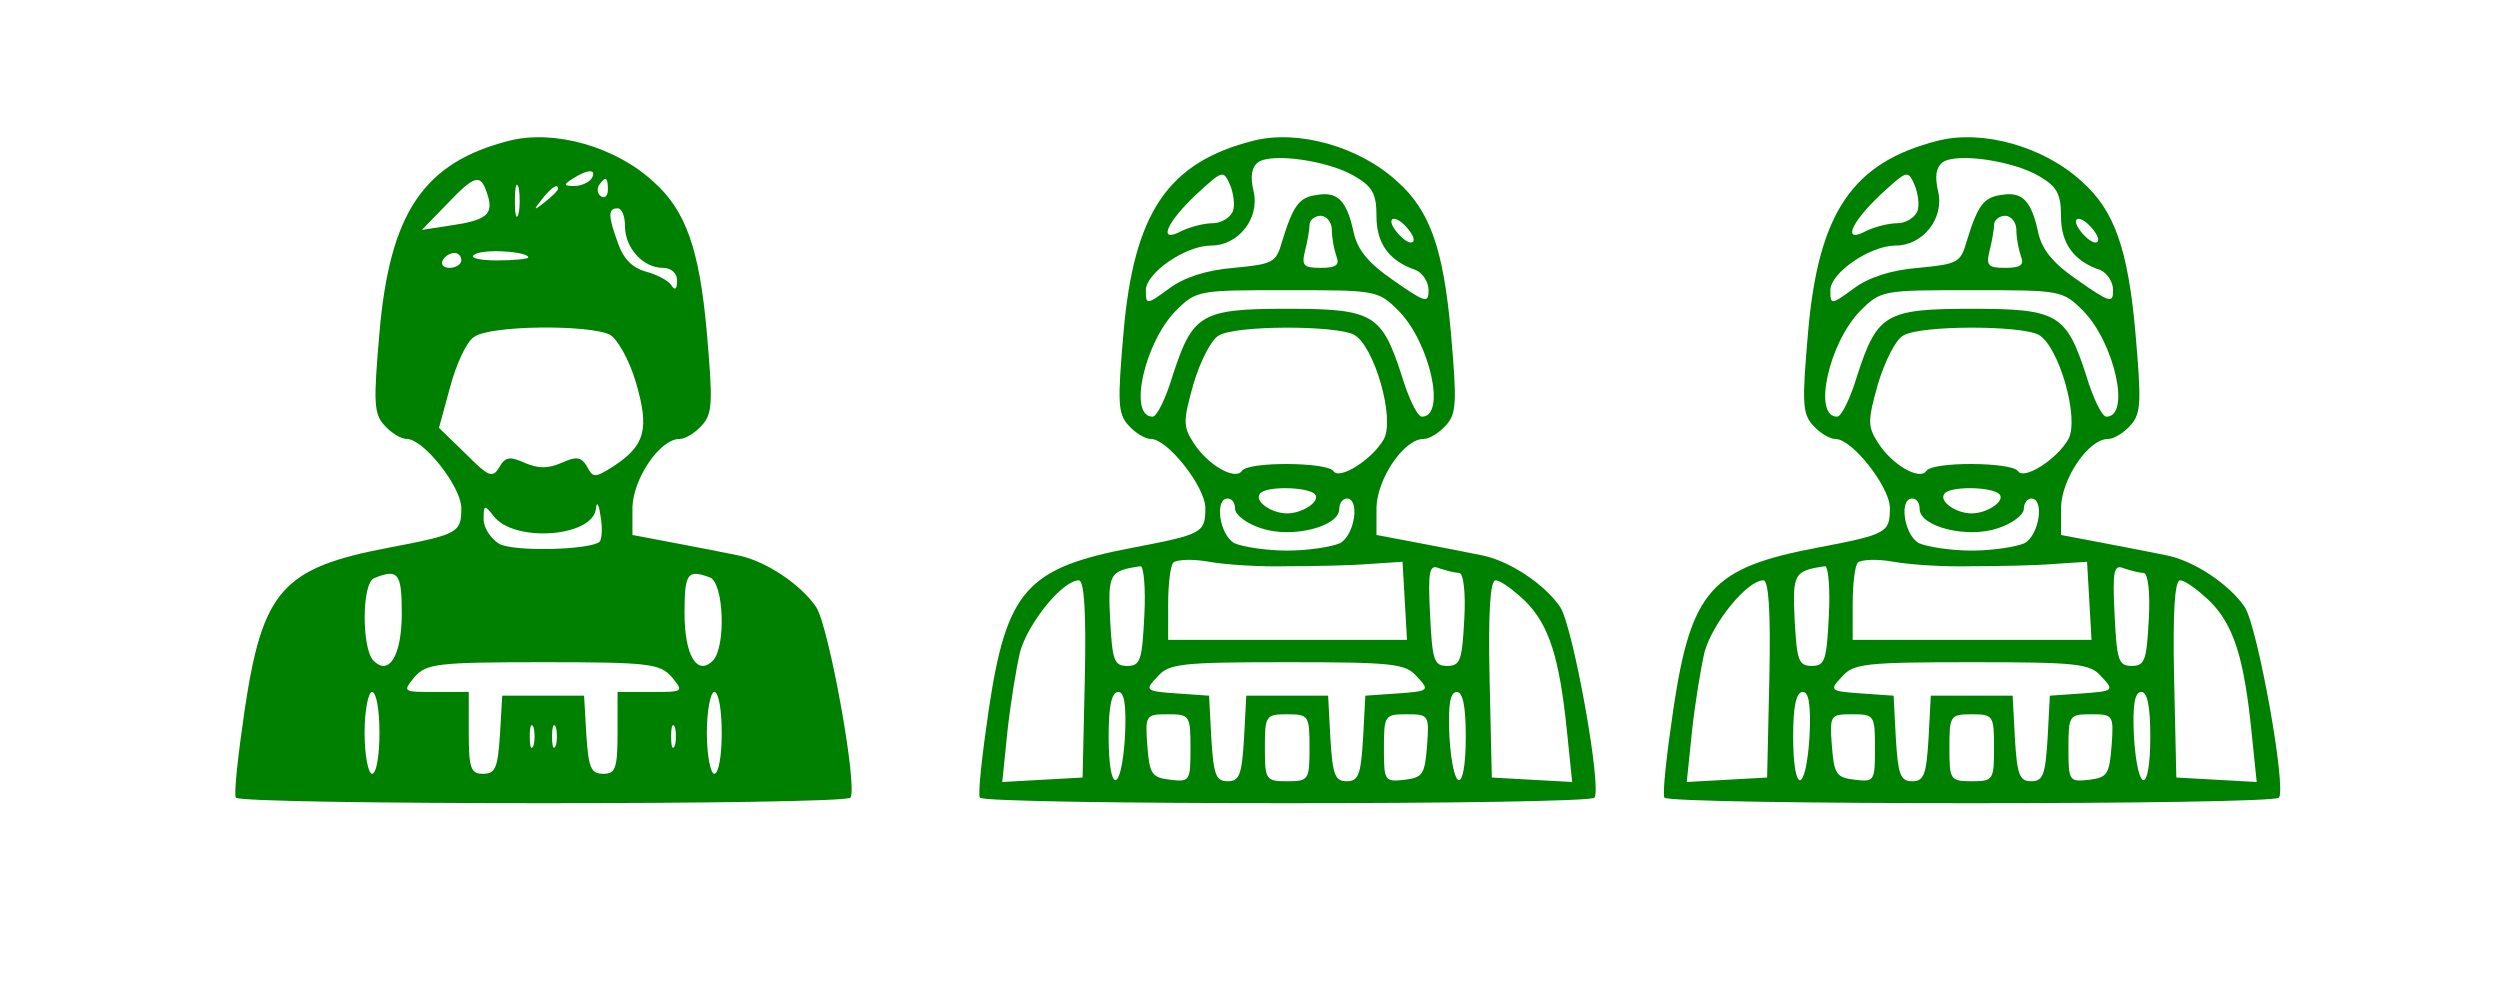
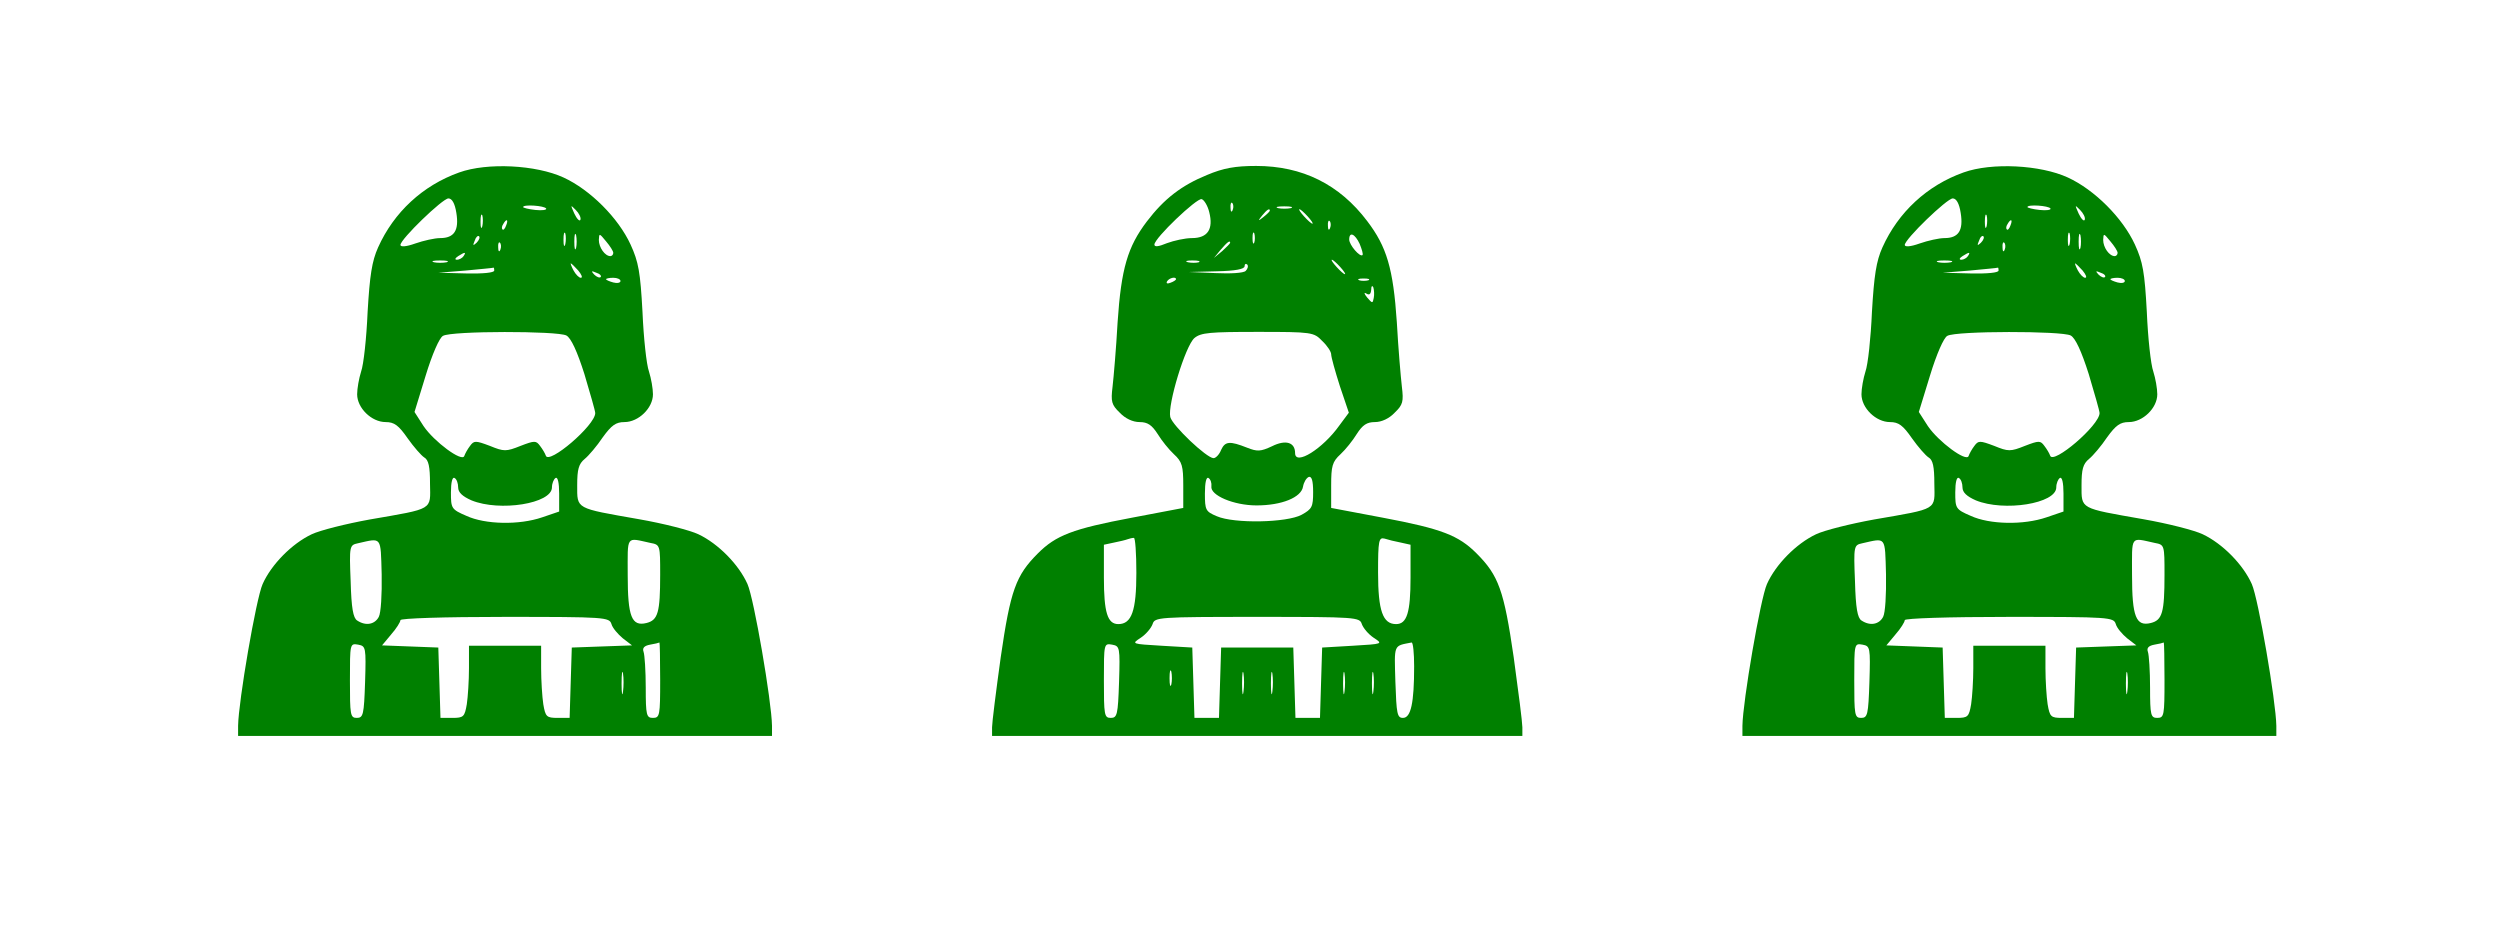
- <svg xmlns="http://www.w3.org/2000/svg" version="1.0" width="336pt" height="132pt" viewBox="0 0 336 132" preserveAspectRatio="xMidYMid meet">
-   <g transform="translate(0,132) scale(0.1,-0.1)" fill="green" stroke="none">
-     <path d="M685 1131 c-115 -29 -161 -96 -175 -258 -8 -93 -8 -109 7 -125 9 -10 22 -18 30 -18 22 0 72 -63 73 -92 0 -34 -3 -36 -97 -54 -143 -27 -170 -57 -194 -217 -9 -61 -15 -115 -12 -119 6 -10 820 -10 826 0 10 15 -29 230 -46 256 -21 31 -69 63 -107 70 -14 3 -51 10 -82 16 l-58 11 0 37 c1 39 37 92 63 92 8 0 21 8 30 18 15 16 15 32 7 125 -10 112 -28 164 -72 203 -51 47 -133 70 -193 55z m110 -51 c-3 -5 -14 -10 -23 -10 -15 0 -15 2 -2 10 20 13 33 13 25 0z m-140 -21 c9 -27 -1 -35 -49 -42 l-39 -6 33 34 c39 41 46 42 55 14z m42 -26 c-3 -10 -5 -2 -5 17 0 19 2 27 5 18 2 -10 2 -26 0 -35z m120 32 c0 -8 -4 -12 -9 -9 -5 3 -6 10 -3 15 9 13 12 11 12 -6z m-67 1 c0 -2 -8 -10 -17 -17 -16 -13 -17 -12 -4 4 13 16 21 21 21 13z m90 -50 c0 -29 24 -56 51 -56 11 0 19 -7 19 -17 0 -12 -3 -14 -8 -6 -4 6 -19 14 -34 18 -18 5 -30 17 -37 37 -14 38 -14 48 -1 48 6 0 10 -11 10 -24z m-130 -42 c0 -2 -19 -4 -42 -4 -26 0 -38 4 -30 8 12 8 72 4 72 -4z m-90 -4 c0 -5 -7 -10 -16 -10 -8 0 -12 5 -9 10 3 6 10 10 16 10 5 0 9 -4 9 -10z m200 -100 c10 -6 26 -34 35 -65 18 -62 12 -84 -31 -112 -24 -15 -27 -16 -35 0 -8 13 -14 14 -34 5 -19 -8 -31 -8 -50 0 -20 9 -26 8 -34 -6 -9 -15 -14 -13 -45 18 l-36 35 15 55 c8 30 22 61 32 67 20 16 156 17 183 3z m-14 -278 c-12 -11 -114 -14 -135 -3 -11 7 -21 21 -21 33 0 20 1 20 13 5 27 -37 135 -29 138 10 1 10 4 5 6 -10 3 -16 2 -31 -1 -35z m-266 -96 c0 -57 -17 -85 -38 -64 -16 16 -16 105 1 111 32 13 37 7 37 -47z m414 48 c19 -7 22 -94 4 -112 -21 -21 -38 7 -38 64 0 54 4 59 34 48z m-51 -134 c16 -20 16 -20 -28 -20 l-45 0 0 -55 c0 -48 -3 -55 -19 -55 -17 0 -20 8 -23 53 l-3 52 -55 0 -55 0 -3 -52 c-3 -45 -6 -53 -23 -53 -16 0 -19 7 -19 55 l0 55 -45 0 c-44 0 -44 0 -28 20 16 18 30 20 173 20 143 0 157 -2 173 -20z m-393 -75 c0 -30 -4 -55 -10 -55 -5 0 -10 25 -10 55 0 30 5 55 10 55 6 0 10 -25 10 -55z m460 0 c0 -30 -4 -55 -10 -55 -5 0 -10 25 -10 55 0 30 5 55 10 55 6 0 10 -25 10 -55z m-253 -17 c-3 -7 -5 -2 -5 12 0 14 2 19 5 13 2 -7 2 -19 0 -25z m30 0 c-3 -7 -5 -2 -5 12 0 14 2 19 5 13 2 -7 2 -19 0 -25z m160 0 c-3 -7 -5 -2 -5 12 0 14 2 19 5 13 2 -7 2 -19 0 -25z" />
-     <path d="M1685 1131 c-115 -29 -161 -96 -175 -258 -8 -93 -8 -109 7 -125 9 -10 22 -18 30 -18 22 0 72 -63 73 -92 0 -34 -3 -36 -97 -54 -143 -27 -170 -57 -194 -217 -9 -61 -15 -115 -12 -119 6 -10 820 -10 826 0 10 15 -29 230 -46 256 -21 31 -69 63 -107 70 -14 3 -51 10 -82 16 l-58 11 0 37 c1 39 37 92 63 92 8 0 21 8 30 18 15 16 15 32 7 125 -10 112 -28 164 -72 203 -51 47 -133 70 -193 55z m136 -48 c24 -14 29 -24 29 -54 0 -36 17 -60 53 -72 9 -4 17 -16 17 -27 0 -18 -4 -17 -47 13 -35 24 -49 42 -54 66 -9 41 -21 54 -49 49 -24 -3 -32 -14 -47 -63 -8 -28 -12 -30 -65 -35 -37 -3 -67 -13 -87 -28 -30 -22 -31 -22 -31 -2 0 23 53 60 88 60 36 0 65 36 57 72 -5 21 -3 33 6 40 19 13 95 2 130 -19z m-164 -47 c-4 -9 -16 -16 -27 -16 -12 0 -30 -5 -41 -10 -33 -18 -23 9 18 48 36 33 37 34 46 14 5 -12 7 -28 4 -36z m133 -25 c0 -11 3 -26 6 -35 5 -12 0 -16 -21 -16 -23 0 -26 3 -21 23 3 12 6 28 6 35 0 6 7 12 15 12 8 0 15 -9 15 -19z m110 -13 c0 -6 -7 -5 -15 2 -8 7 -15 17 -15 22 0 6 7 5 15 -2 8 -7 15 -17 15 -22z m-20 -96 c42 -43 64 -142 31 -142 -6 0 -18 25 -27 55 -27 83 -38 90 -154 90 -116 0 -127 -7 -154 -90 -9 -30 -21 -55 -27 -55 -33 0 -11 99 31 142 28 28 30 28 150 28 120 0 122 0 150 -28z m-60 -32 c27 -15 55 -112 40 -140 -15 -27 -60 -56 -68 -43 -9 12 -115 13 -123 0 -9 -13 -46 8 -65 38 -14 22 -14 29 0 79 9 30 24 60 34 65 22 14 158 14 182 1z m-53 -214 c9 -9 -16 -26 -37 -26 -21 0 -44 16 -37 26 6 11 64 10 74 0z m-107 -20 c0 -8 16 -20 35 -26 41 -14 105 2 105 26 0 8 5 14 10 14 18 0 11 -49 -9 -60 -11 -5 -43 -10 -71 -10 -28 0 -60 5 -71 10 -20 11 -27 60 -9 60 6 0 10 -6 10 -14z m70 -77 c36 0 85 1 110 3 l45 3 3 -52 3 -53 -160 0 -161 0 0 48 c0 27 3 52 7 56 5 4 26 5 48 1 22 -4 69 -7 105 -6z m-192 -66 c-3 -60 -5 -68 -23 -68 -18 0 -20 8 -23 62 -3 62 -1 66 41 72 4 0 7 -29 5 -66z m423 57 c6 0 9 -27 7 -62 -3 -55 -5 -63 -23 -63 -18 0 -20 8 -23 69 -3 60 -1 68 13 62 9 -3 21 -6 26 -6z m-503 -142 l-3 -133 -54 -3 -54 -3 7 68 c4 37 12 86 17 107 11 39 57 96 79 96 7 0 10 -41 8 -132z m592 104 c32 -32 46 -76 56 -175 l7 -68 -54 3 -54 3 -3 133 c-2 91 1 132 8 132 7 0 24 -13 40 -28z m-146 -101 c18 -19 17 -20 -26 -23 l-43 -3 -3 -57 c-3 -49 -6 -58 -22 -58 -16 0 -19 9 -22 58 l-3 57 -55 0 -55 0 -3 -57 c-3 -49 -6 -58 -22 -58 -16 0 -19 9 -22 58 l-3 57 -43 3 c-43 3 -44 4 -26 23 15 17 31 19 174 19 143 0 159 -2 174 -19z m-392 -81 c-5 -78 -22 -78 -22 0 0 41 4 60 13 60 8 0 11 -17 9 -60z m458 0 c0 -78 -17 -78 -22 0 -2 43 1 60 10 60 8 0 12 -19 12 -60z m-370 -16 c0 -44 -1 -45 -27 -42 -25 3 -28 7 -31 46 -3 41 -2 42 27 42 30 0 31 -1 31 -46z m160 1 c0 -43 -1 -45 -30 -45 -29 0 -30 2 -30 45 0 43 1 45 30 45 29 0 30 -2 30 -45z m158 3 c-3 -39 -6 -43 -30 -46 -27 -3 -28 -2 -28 42 0 45 1 46 31 46 29 0 30 -1 27 -42z" />
-     <path d="M2605 1131 c-115 -29 -161 -96 -175 -258 -8 -93 -8 -109 7 -125 9 -10 22 -18 30 -18 22 0 72 -63 73 -92 0 -34 -3 -36 -97 -54 -143 -27 -170 -57 -194 -217 -9 -61 -15 -115 -12 -119 6 -10 820 -10 826 0 10 15 -29 230 -46 256 -21 31 -69 63 -107 70 -14 3 -51 10 -82 16 l-58 11 0 37 c1 39 37 92 63 92 8 0 21 8 30 18 15 16 15 32 7 125 -10 112 -28 164 -72 203 -51 47 -133 70 -193 55z m136 -48 c24 -14 29 -24 29 -54 0 -36 17 -60 53 -72 9 -4 17 -16 17 -27 0 -18 -4 -17 -47 13 -35 24 -49 42 -54 66 -9 41 -21 54 -49 49 -24 -3 -32 -14 -47 -63 -8 -28 -12 -30 -65 -35 -37 -3 -67 -13 -87 -28 -30 -22 -31 -22 -31 -2 0 23 53 60 88 60 36 0 65 36 57 72 -5 21 -3 33 6 40 19 13 95 2 130 -19z m-164 -47 c-4 -9 -16 -16 -27 -16 -12 0 -30 -5 -41 -10 -33 -18 -23 9 18 48 36 33 37 34 46 14 5 -12 7 -28 4 -36z m133 -25 c0 -11 3 -26 6 -35 5 -12 0 -16 -21 -16 -23 0 -26 3 -21 23 3 12 6 28 6 35 0 6 7 12 15 12 8 0 15 -9 15 -19z m110 -13 c0 -6 -7 -5 -15 2 -8 7 -15 17 -15 22 0 6 7 5 15 -2 8 -7 15 -17 15 -22z m-20 -96 c42 -43 64 -142 31 -142 -6 0 -18 25 -27 55 -27 83 -38 90 -154 90 -116 0 -127 -7 -154 -90 -9 -30 -21 -55 -27 -55 -33 0 -11 99 31 142 28 28 30 28 150 28 120 0 122 0 150 -28z m-60 -32 c27 -15 55 -112 40 -140 -15 -27 -60 -56 -68 -43 -9 12 -115 13 -123 0 -9 -13 -46 8 -65 38 -14 22 -14 29 0 79 9 30 24 60 34 65 22 14 158 14 182 1z m-53 -214 c9 -9 -16 -26 -37 -26 -21 0 -44 16 -37 26 6 11 64 10 74 0z m-107 -20 c0 -24 64 -40 105 -26 19 6 35 18 35 26 0 8 5 14 10 14 18 0 11 -49 -9 -60 -11 -5 -43 -10 -71 -10 -28 0 -60 5 -71 10 -20 11 -27 60 -9 60 6 0 10 -6 10 -14z m70 -77 c36 0 85 1 110 3 l45 3 3 -52 3 -53 -160 0 -161 0 0 48 c0 27 3 52 7 56 5 4 26 5 48 1 22 -4 69 -7 105 -6z m-192 -66 c-3 -60 -5 -68 -23 -68 -18 0 -20 8 -23 62 -3 62 -1 66 41 72 4 0 7 -29 5 -66z m423 57 c6 0 9 -27 7 -62 -3 -55 -5 -63 -23 -63 -18 0 -20 8 -23 69 -3 60 -1 68 13 62 9 -3 21 -6 26 -6z m-503 -142 l-3 -133 -54 -3 -54 -3 7 68 c4 37 12 86 17 107 11 39 57 96 79 96 7 0 10 -41 8 -132z m592 104 c32 -32 46 -76 56 -175 l7 -68 -54 3 -54 3 -3 133 c-2 91 1 132 8 132 7 0 24 -13 40 -28z m-146 -101 c18 -19 17 -20 -26 -23 l-43 -3 -3 -57 c-3 -49 -6 -58 -22 -58 -16 0 -19 9 -22 58 l-3 57 -55 0 -55 0 -3 -57 c-3 -49 -6 -58 -22 -58 -16 0 -19 9 -22 58 l-3 57 -43 3 c-43 3 -44 4 -26 23 15 17 31 19 174 19 143 0 159 -2 174 -19z m-392 -81 c-5 -78 -22 -78 -22 0 0 41 4 60 13 60 8 0 11 -17 9 -60z m458 0 c0 -78 -17 -78 -22 0 -2 43 1 60 10 60 8 0 12 -19 12 -60z m-370 -16 c0 -44 -1 -45 -27 -42 -25 3 -28 7 -31 46 -3 41 -2 42 27 42 30 0 31 -1 31 -46z m160 1 c0 -43 -1 -45 -30 -45 -29 0 -30 2 -30 45 0 43 1 45 30 45 29 0 30 -2 30 -45z m158 3 c-3 -39 -6 -43 -30 -46 -27 -3 -28 -2 -28 42 0 45 1 46 31 46 29 0 30 -1 27 -42z" />
+ <svg xmlns="http://www.w3.org/2000/svg" version="1.0" width="693pt" height="258pt" viewBox="0 0 693 258" preserveAspectRatio="xMidYMid meet">
+   <g transform="translate(0,258) scale(0.1,-0.1)" fill="#008000" stroke="none">
+     <path d="M1273 2102 c-101 -36 -181 -110 -225 -208 -17 -38 -23 -77 -29 -179 -3 -71 -11 -146 -18 -165 -6 -19 -11 -47 -11 -63 0 -38 40 -77 79 -77 24 0 36 -9 61 -45 17 -24 38 -48 46 -53 12 -7 16 -25 16 -73 1 -74 12 -68 -167 -99 -66 -12 -138 -30 -161 -41 -55 -26 -112 -84 -136 -138 -18 -40 -67 -325 -68 -393 l0 -28 740 0 740 0 0 28 c-1 68 -50 353 -68 393 -24 54 -81 112 -136 138 -23 11 -97 30 -166 42 -176 31 -170 27 -170 94 0 44 4 59 21 73 11 9 34 36 50 60 24 33 36 42 60 42 39 0 79 39 79 77 0 16 -5 44 -11 63 -7 19 -15 94 -18 165 -6 111 -11 139 -33 187 -34 74 -112 152 -186 186 -76 35 -211 42 -289 14z m-8 -112 c8 -49 -6 -70 -45 -70 -15 0 -46 -7 -69 -15 -25 -9 -41 -10 -41 -4 0 16 117 129 133 129 10 0 18 -14 22 -40z m249 12 c2 -4 -11 -6 -30 -4 -19 2 -34 6 -34 8 0 8 59 4 64 -4z m95 -31 c-2 -6 -10 2 -17 17 -11 25 -11 25 4 10 9 -9 15 -21 13 -27z m-272 -18 c-3 -10 -5 -4 -5 12 0 17 2 24 5 18 2 -7 2 -21 0 -30z m66 2 c-3 -9 -8 -14 -10 -11 -3 3 -2 9 2 15 9 16 15 13 8 -4z m164 -52 c-3 -10 -5 -4 -5 12 0 17 2 24 5 18 2 -7 2 -21 0 -30z m30 -10 c-3 -10 -5 -2 -5 17 0 19 2 27 5 18 2 -10 2 -26 0 -35z m-276 14 c-10 -9 -11 -8 -5 6 3 10 9 15 12 12 3 -3 0 -11 -7 -18z m379 -28 c0 -5 -4 -9 -8 -9 -15 0 -32 24 -32 45 1 19 1 19 20 -4 11 -13 20 -27 20 -32z m-313 9 c-3 -8 -6 -5 -6 6 -1 11 2 17 5 13 3 -3 4 -12 1 -19z m-102 -18 c-3 -5 -12 -10 -18 -10 -7 0 -6 4 3 10 19 12 23 12 15 0z m-47 -17 c-10 -2 -26 -2 -35 0 -10 3 -2 5 17 5 19 0 27 -2 18 -5z m365 -23 c9 -11 13 -20 7 -20 -5 0 -14 9 -20 20 -6 11 -9 20 -8 20 2 0 11 -9 21 -20z m-233 0 c0 -6 -31 -9 -77 -8 l-78 2 75 6 c41 4 76 7 78 8 1 1 2 -2 2 -8z m295 -18 c-3 -3 -11 0 -18 7 -9 10 -8 11 6 5 10 -3 15 -9 12 -12z m55 -11 c0 -5 -9 -7 -20 -4 -11 3 -20 7 -20 9 0 2 9 4 20 4 11 0 20 -4 20 -9z m-150 -151 c13 -7 30 -44 50 -107 16 -54 30 -102 30 -108 0 -34 -129 -144 -137 -118 -2 6 -9 18 -16 27 -11 15 -15 15 -54 0 -40 -16 -46 -16 -85 0 -40 15 -44 15 -55 0 -7 -9 -14 -22 -16 -28 -6 -18 -84 40 -113 83 l-25 39 31 101 c18 59 38 105 48 110 23 14 318 14 342 1z m-300 -421 c0 -14 12 -25 37 -36 78 -32 223 -9 223 36 0 11 5 23 10 26 6 4 10 -13 10 -43 l0 -50 -47 -16 c-64 -22 -158 -20 -210 4 -42 18 -43 21 -43 65 0 28 4 44 10 40 6 -3 10 -15 10 -26z m-220 -359 c-11 -21 -36 -26 -60 -10 -11 7 -16 34 -18 109 -4 98 -3 100 20 105 67 15 63 21 66 -86 1 -56 -2 -107 -8 -118z m753 205 c27 -5 27 -6 27 -88 0 -105 -6 -126 -38 -134 -41 -10 -52 17 -52 133 0 112 -6 104 63 89z m-108 -225 c3 -11 18 -28 31 -39 l26 -20 -84 -3 -83 -3 -3 -97 -3 -98 -33 0 c-31 0 -34 3 -40 38 -3 20 -6 65 -6 100 l0 62 -100 0 -100 0 0 -62 c0 -35 -3 -80 -6 -100 -6 -35 -9 -38 -40 -38 l-33 0 -3 98 -3 97 -78 3 -78 3 25 30 c15 17 26 35 26 40 0 5 119 9 289 9 280 0 290 -1 296 -20z m-683 -161 c-3 -90 -5 -99 -23 -99 -18 0 -19 8 -19 104 0 102 0 103 23 99 21 -4 22 -7 19 -104z m818 6 c0 -98 -1 -105 -20 -105 -18 0 -20 7 -20 84 0 46 -3 91 -6 99 -4 11 2 17 18 20 13 2 24 5 26 6 1 0 2 -46 2 -104z m-103 -32 c-2 -16 -4 -5 -4 22 0 28 2 40 4 28 2 -13 2 -35 0 -50z" />
+     <path d="M3346 2095 c-71 -29 -119 -66 -167 -129 -53 -70 -71 -130 -81 -279 -4 -73 -11 -153 -14 -179 -5 -41 -3 -50 20 -72 15 -16 36 -26 55 -26 22 0 34 -8 50 -33 11 -18 31 -43 45 -56 23 -21 26 -33 26 -87 l0 -62 -142 -27 c-165 -31 -211 -49 -261 -99 -61 -61 -76 -102 -103 -288 -13 -94 -24 -181 -24 -194 l0 -24 735 0 735 0 0 24 c0 13 -11 100 -24 194 -27 186 -42 227 -103 288 -50 50 -96 68 -260 99 l-143 27 0 62 c0 54 3 66 26 87 14 13 34 38 45 56 16 25 28 33 50 33 19 0 40 10 55 26 23 22 25 31 20 72 -3 26 -10 106 -14 179 -10 149 -28 209 -82 280 -77 102 -180 153 -308 153 -58 0 -91 -6 -136 -25z m6 -103 c12 -47 -4 -72 -48 -72 -19 0 -50 -7 -69 -14 -24 -10 -35 -11 -35 -4 0 18 118 130 131 126 7 -2 17 -19 21 -36z m65 6 c-3 -8 -6 -5 -6 6 -1 11 2 17 5 13 3 -3 4 -12 1 -19z m161 5 c-10 -2 -26 -2 -35 0 -10 3 -2 5 17 5 19 0 27 -2 18 -5z m-58 -7 c0 -2 -8 -10 -17 -17 -16 -13 -17 -12 -4 4 13 16 21 21 21 13z m105 -16 c10 -11 16 -20 13 -20 -3 0 -13 9 -23 20 -10 11 -16 20 -13 20 3 0 13 -9 23 -20z m62 -32 c-3 -8 -6 -5 -6 6 -1 11 2 17 5 13 3 -3 4 -12 1 -19z m-210 -40 c-3 -7 -5 -2 -5 12 0 14 2 19 5 13 2 -7 2 -19 0 -25z m292 -4 c6 -15 10 -28 8 -31 -7 -7 -37 28 -37 43 0 23 16 16 29 -12z m-359 3 c0 -2 -10 -12 -22 -23 l-23 -19 19 23 c18 21 26 27 26 19z m-87 -54 c-7 -2 -21 -2 -30 0 -10 3 -4 5 12 5 17 0 24 -2 18 -5z m392 -13 c10 -11 16 -20 13 -20 -3 0 -13 9 -23 20 -10 11 -16 20 -13 20 3 0 13 -9 23 -20z m-262 -11 c-6 -6 -42 -8 -84 -6 l-74 3 78 2 c51 1 77 6 77 14 0 6 3 8 7 5 4 -4 2 -12 -4 -18z m-193 -23 c0 -2 -7 -7 -16 -10 -8 -3 -12 -2 -9 4 6 10 25 14 25 6z m533 -3 c-7 -2 -19 -2 -25 0 -7 3 -2 5 12 5 14 0 19 -2 13 -5z m15 -49 c-3 -16 -4 -15 -18 1 -9 11 -10 16 -2 11 8 -5 12 -1 13 11 0 10 3 13 6 6 2 -7 3 -20 1 -29z m-143 -119 c14 -13 25 -30 25 -37 0 -8 11 -47 24 -88 l25 -74 -26 -35 c-46 -65 -123 -113 -123 -77 0 30 -26 38 -64 19 -32 -15 -41 -15 -69 -4 -48 19 -61 18 -72 -6 -5 -13 -15 -23 -21 -23 -19 0 -114 90 -120 114 -8 33 42 198 67 219 18 15 43 17 176 17 150 0 155 -1 178 -25z m-307 -403 c-4 -25 62 -53 125 -53 70 0 124 22 129 52 2 12 9 24 16 27 8 2 12 -10 12 -42 0 -41 -3 -47 -32 -63 -41 -22 -187 -25 -235 -4 -31 13 -33 17 -33 63 0 31 4 47 10 43 6 -4 9 -14 8 -23z m-208 -240 c0 -105 -13 -142 -50 -142 -30 0 -40 32 -40 129 l0 91 28 6 c15 3 32 7 37 9 6 2 13 4 18 4 4 1 7 -43 7 -97z m733 84 l27 -6 0 -91 c0 -97 -10 -129 -40 -129 -37 0 -50 37 -50 143 0 89 2 98 18 94 9 -3 29 -8 45 -11z m-108 -226 c4 -11 18 -28 33 -38 26 -17 26 -17 -58 -22 l-85 -5 -3 -97 -3 -98 -34 0 -34 0 -3 98 -3 97 -100 0 -100 0 -3 -97 -3 -98 -34 0 -34 0 -3 98 -3 97 -85 5 c-84 5 -84 5 -58 22 15 10 29 27 33 38 6 19 14 20 290 20 276 0 284 -1 290 -20z m-673 -161 c-3 -90 -5 -99 -23 -99 -18 0 -19 8 -19 104 0 102 0 103 23 99 21 -4 22 -7 19 -104z m818 44 c0 -102 -9 -143 -31 -143 -16 0 -18 11 -21 100 -3 106 -6 99 45 109 4 0 7 -29 7 -66z m-673 -50 c-3 -10 -5 -2 -5 17 0 19 2 27 5 18 2 -10 2 -26 0 -35z m200 -20 c-2 -16 -4 -5 -4 22 0 28 2 40 4 28 2 -13 2 -35 0 -50z m80 0 c-2 -16 -4 -5 -4 22 0 28 2 40 4 28 2 -13 2 -35 0 -50z m200 0 c-2 -16 -4 -5 -4 22 0 28 2 40 4 28 2 -13 2 -35 0 -50z m80 0 c-2 -16 -4 -5 -4 22 0 28 2 40 4 28 2 -13 2 -35 0 -50z" />
+     <path d="M5443 2102 c-101 -36 -181 -110 -225 -208 -17 -38 -23 -77 -29 -179 -3 -71 -11 -146 -18 -165 -6 -19 -11 -47 -11 -63 0 -38 40 -77 79 -77 24 0 36 -9 61 -45 17 -24 38 -48 46 -53 12 -7 16 -25 16 -73 1 -74 12 -68 -167 -99 -66 -12 -138 -30 -161 -41 -55 -26 -112 -84 -136 -138 -18 -40 -67 -325 -68 -393 l0 -28 740 0 740 0 0 28 c-1 68 -50 353 -68 393 -24 54 -81 112 -136 138 -23 11 -97 30 -166 42 -176 31 -170 27 -170 94 0 44 4 59 21 73 11 9 34 36 50 60 24 33 36 42 60 42 39 0 79 39 79 77 0 16 -5 44 -11 63 -7 19 -15 94 -18 165 -6 111 -11 139 -33 187 -34 74 -112 152 -186 186 -76 35 -211 42 -289 14z m-8 -112 c8 -49 -6 -70 -45 -70 -15 0 -46 -7 -69 -15 -25 -9 -41 -10 -41 -4 0 16 117 129 133 129 10 0 18 -14 22 -40z m249 12 c2 -4 -11 -6 -30 -4 -19 2 -34 6 -34 8 0 8 59 4 64 -4z m95 -31 c-2 -6 -10 2 -17 17 -11 25 -11 25 4 10 9 -9 15 -21 13 -27z m-272 -18 c-3 -10 -5 -4 -5 12 0 17 2 24 5 18 2 -7 2 -21 0 -30z m66 2 c-3 -9 -8 -14 -10 -11 -3 3 -2 9 2 15 9 16 15 13 8 -4z m164 -52 c-3 -10 -5 -4 -5 12 0 17 2 24 5 18 2 -7 2 -21 0 -30z m30 -10 c-3 -10 -5 -2 -5 17 0 19 2 27 5 18 2 -10 2 -26 0 -35z m-276 14 c-10 -9 -11 -8 -5 6 3 10 9 15 12 12 3 -3 0 -11 -7 -18z m379 -28 c0 -5 -4 -9 -8 -9 -15 0 -32 24 -32 45 1 19 1 19 20 -4 11 -13 20 -27 20 -32z m-313 9 c-3 -8 -6 -5 -6 6 -1 11 2 17 5 13 3 -3 4 -12 1 -19z m-102 -18 c-3 -5 -12 -10 -18 -10 -7 0 -6 4 3 10 19 12 23 12 15 0z m-47 -17 c-10 -2 -26 -2 -35 0 -10 3 -2 5 17 5 19 0 27 -2 18 -5z m365 -23 c9 -11 13 -20 7 -20 -5 0 -14 9 -20 20 -6 11 -9 20 -8 20 2 0 11 -9 21 -20z m-233 0 c0 -6 -31 -9 -77 -8 l-78 2 75 6 c41 4 76 7 78 8 1 1 2 -2 2 -8z m295 -18 c-3 -3 -11 0 -18 7 -9 10 -8 11 6 5 10 -3 15 -9 12 -12z m55 -11 c0 -5 -9 -7 -20 -4 -11 3 -20 7 -20 9 0 2 9 4 20 4 11 0 20 -4 20 -9z m-150 -151 c13 -7 30 -44 50 -107 16 -54 30 -102 30 -108 0 -34 -129 -144 -137 -118 -2 6 -9 18 -16 27 -11 15 -15 15 -54 0 -40 -16 -46 -16 -85 0 -40 15 -44 15 -55 0 -7 -9 -14 -22 -16 -28 -6 -18 -84 40 -113 83 l-25 39 31 101 c18 59 38 105 48 110 23 14 318 14 342 1z m-300 -421 c0 -14 12 -25 37 -36 78 -32 223 -9 223 36 0 11 5 23 10 26 6 4 10 -13 10 -43 l0 -50 -47 -16 c-64 -22 -158 -20 -210 4 -42 18 -43 21 -43 65 0 28 4 44 10 40 6 -3 10 -15 10 -26z m-220 -359 c-11 -21 -36 -26 -60 -10 -11 7 -16 34 -18 109 -4 98 -3 100 20 105 67 15 63 21 66 -86 1 -56 -2 -107 -8 -118z m753 205 c27 -5 27 -6 27 -88 0 -105 -6 -126 -38 -134 -41 -10 -52 17 -52 133 0 112 -6 104 63 89z m-108 -225 c3 -11 18 -28 31 -39 l26 -20 -84 -3 -83 -3 -3 -97 -3 -98 -33 0 c-31 0 -34 3 -40 38 -3 20 -6 65 -6 100 l0 62 -100 0 -100 0 0 -62 c0 -35 -3 -80 -6 -100 -6 -35 -9 -38 -40 -38 l-33 0 -3 98 -3 97 -78 3 -78 3 25 30 c15 17 26 35 26 40 0 5 119 9 289 9 280 0 290 -1 296 -20z m-683 -161 c-3 -90 -5 -99 -23 -99 -18 0 -19 8 -19 104 0 102 0 103 23 99 21 -4 22 -7 19 -104z m818 6 c0 -98 -1 -105 -20 -105 -18 0 -20 7 -20 84 0 46 -3 91 -6 99 -4 11 2 17 18 20 13 2 24 5 26 6 1 0 2 -46 2 -104z m-103 -32 c-2 -16 -4 -5 -4 22 0 28 2 40 4 28 2 -13 2 -35 0 -50z" />
  </g>
</svg>
